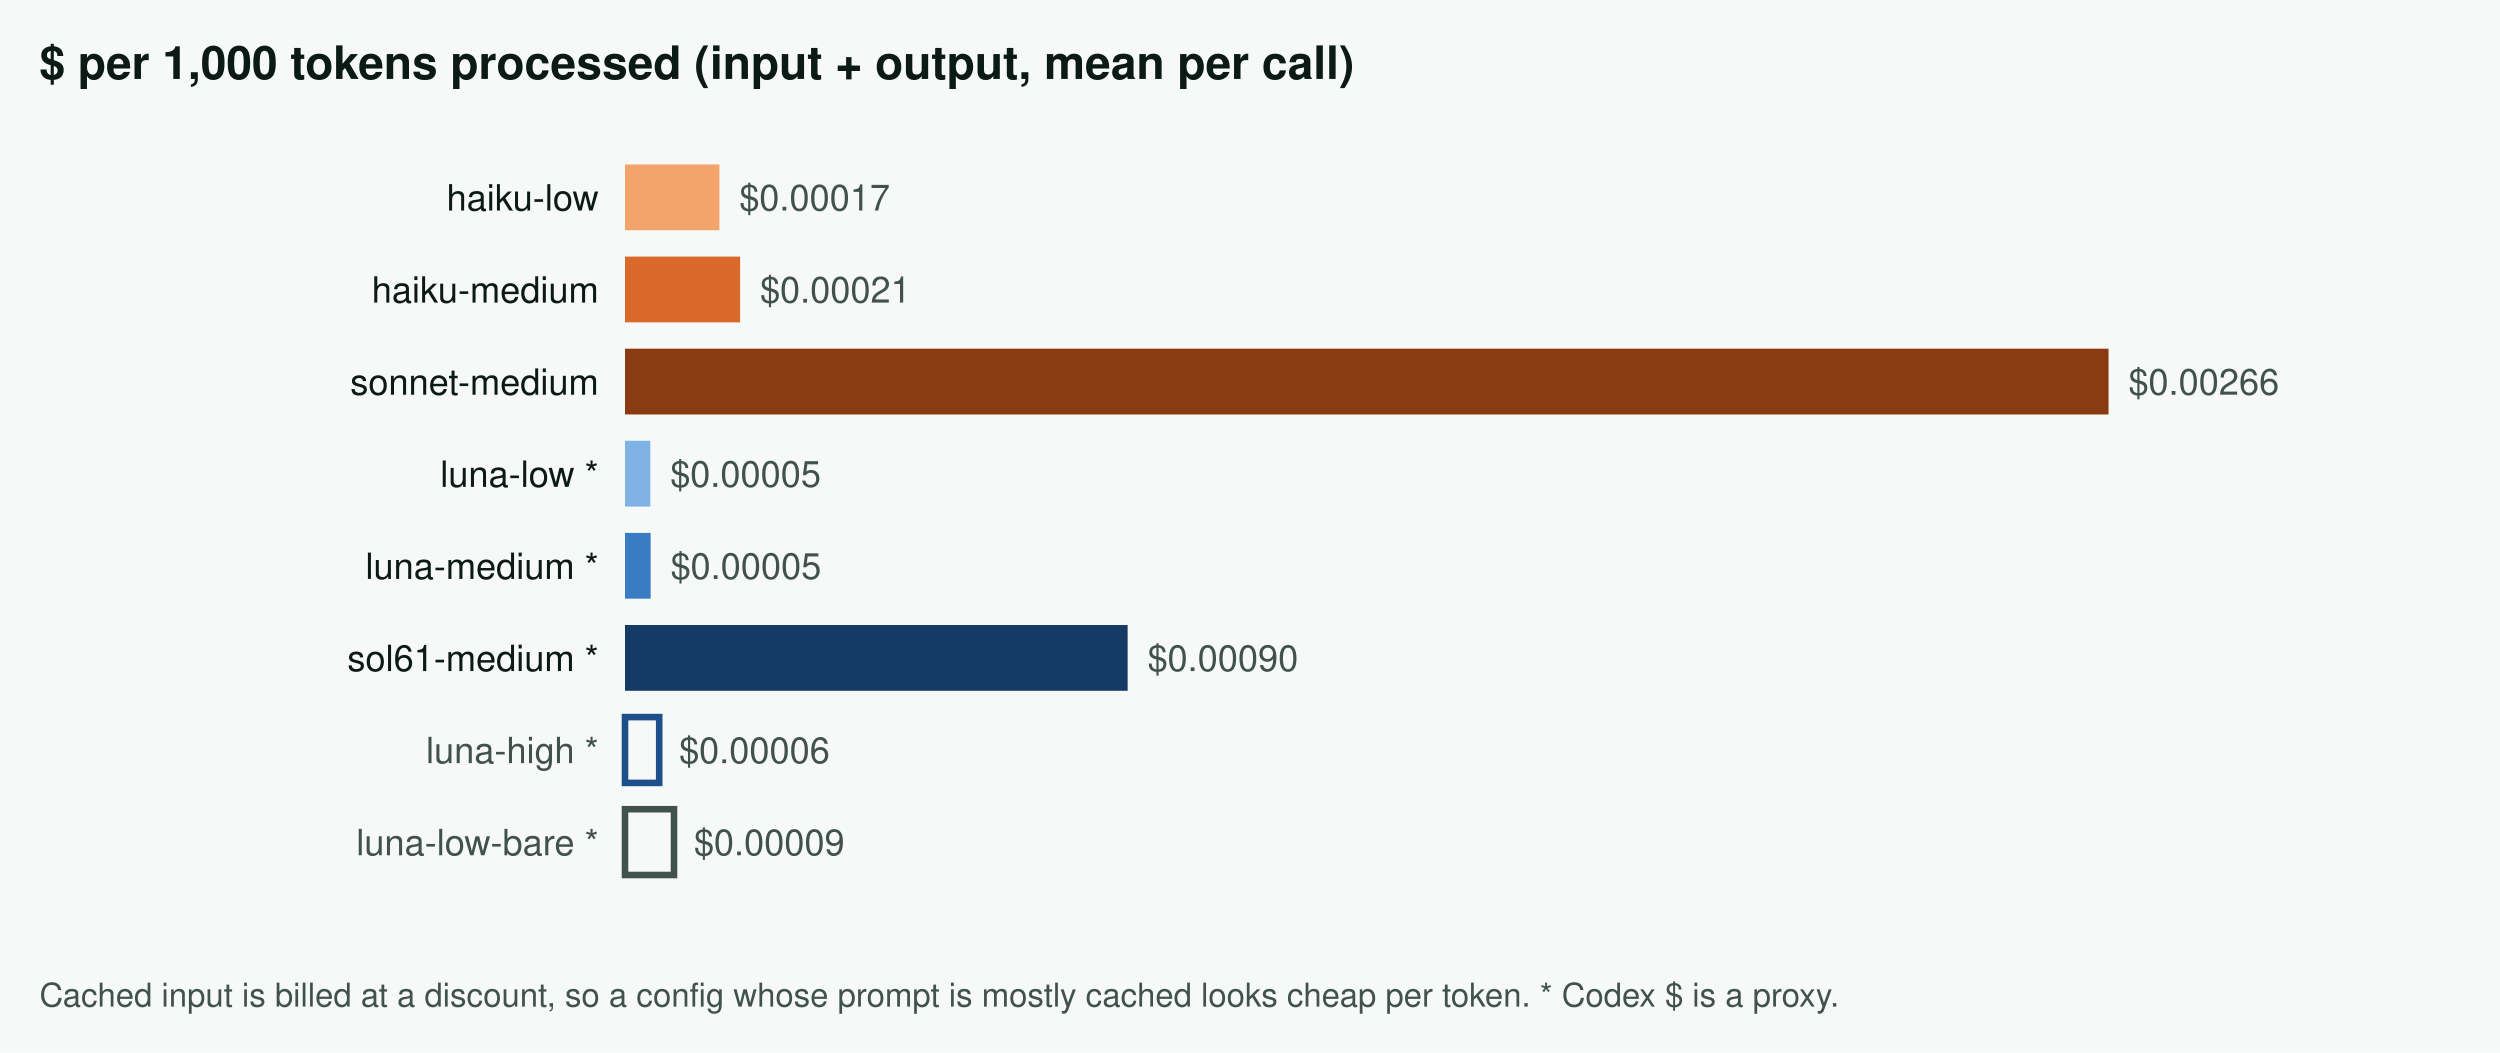
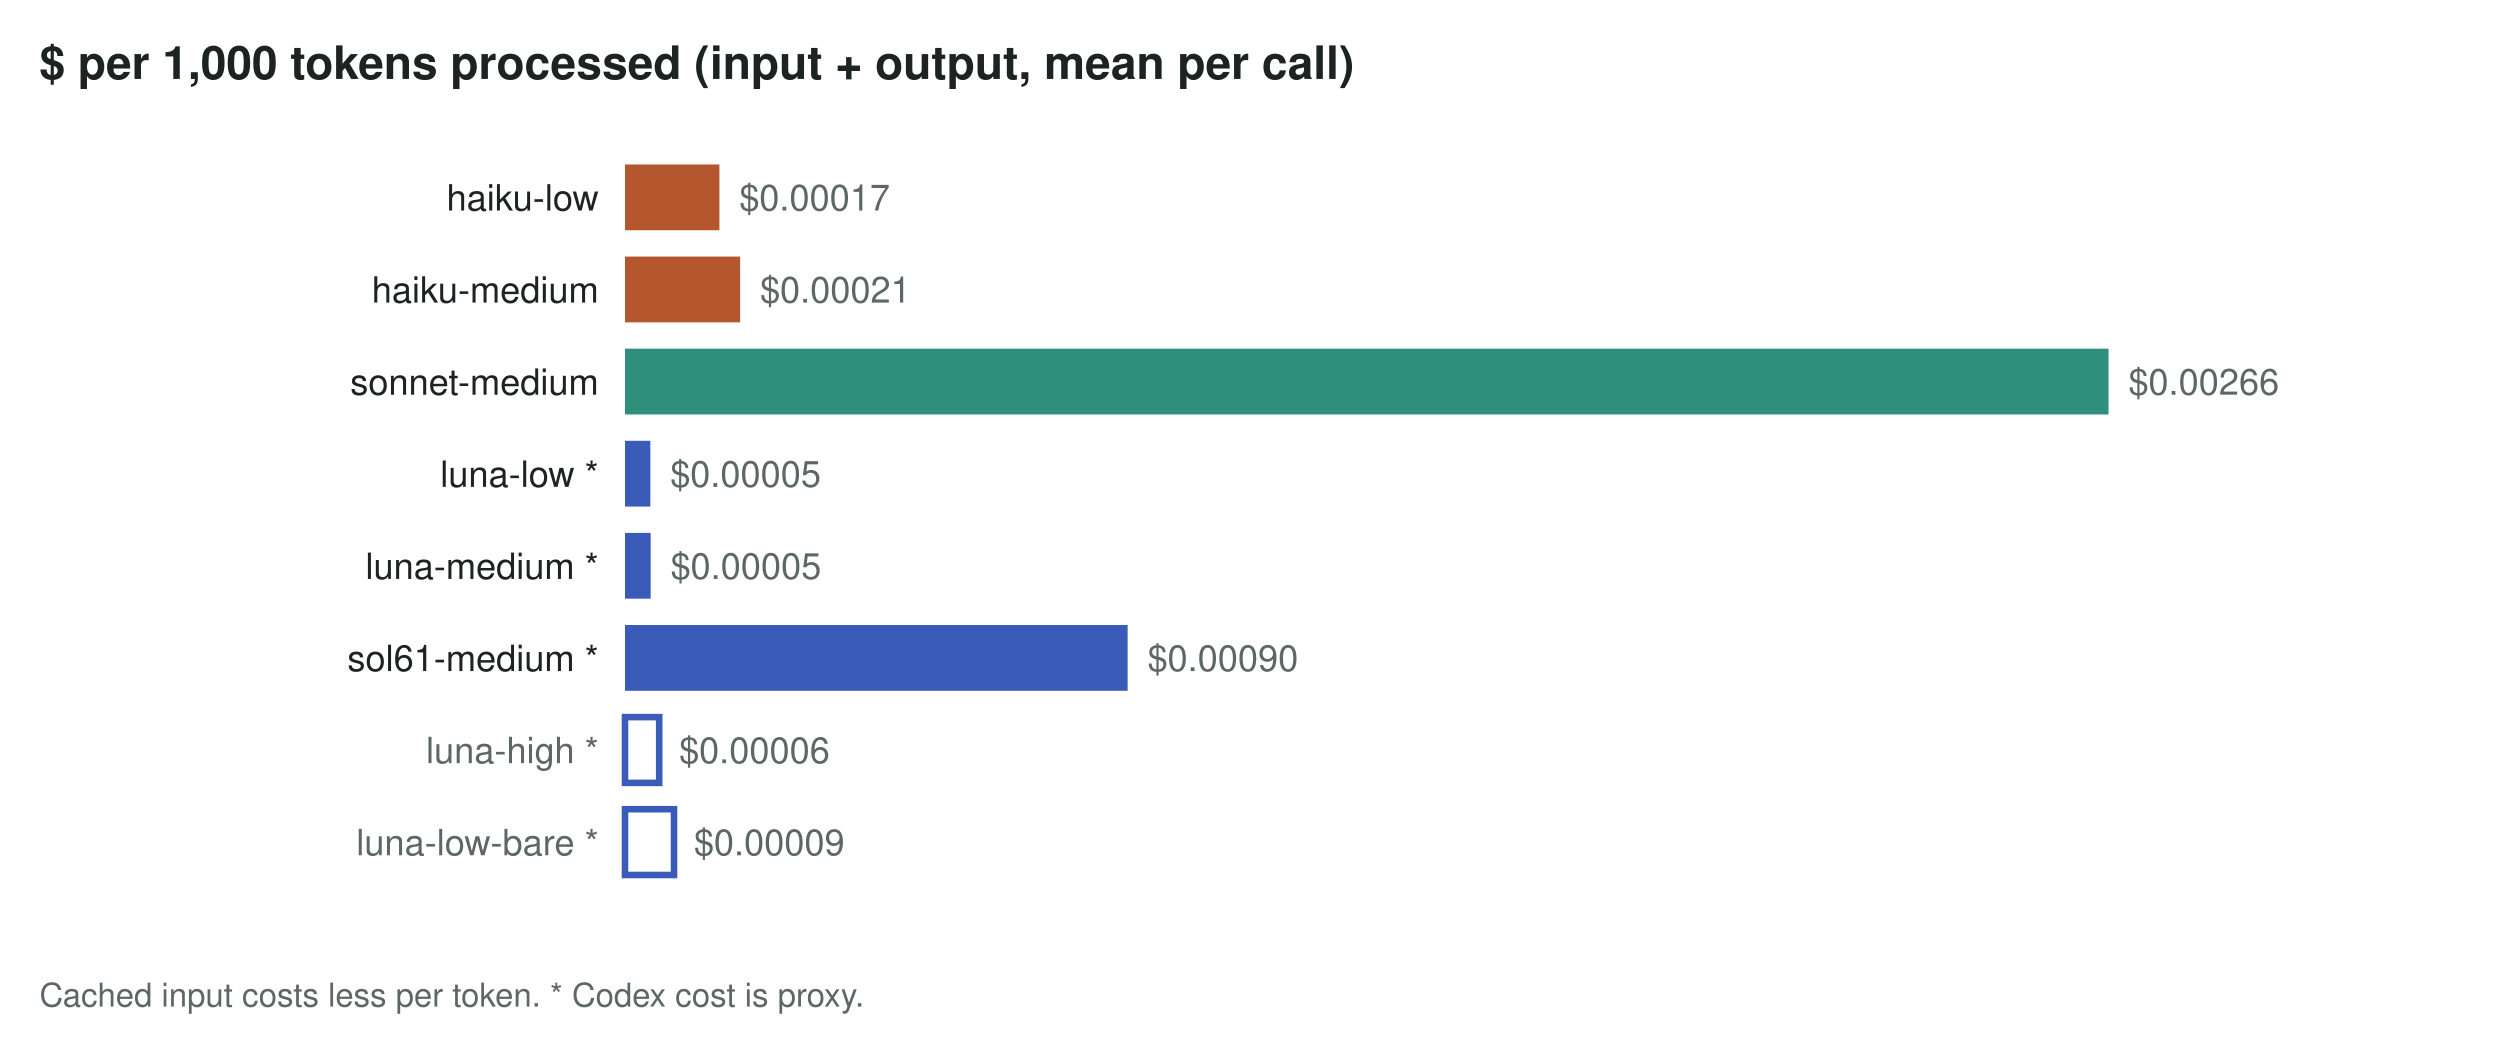
<svg xmlns="http://www.w3.org/2000/svg" viewBox="0 0 760 320" width="760" height="320" font-family="Hanken Grotesk, -apple-system, Segoe UI, Helvetica, Arial, sans-serif" font-size="12">
-   <rect width="760" height="320" fill="#f6f9f7" />
-   <text x="12.0" y="24.0" font-size="14" text-anchor="start" fill="#0c1a16" font-weight="600">$ per 1,000 tokens processed (input + output, mean per call)</text>
-   <rect x="190" y="50" width="28.7" height="20" fill="#f2a46b" stroke="#f2a46b" stroke-width="0" />
-   <text x="182.0" y="64.0" font-size="11" text-anchor="end" fill="#0c1a16" font-weight="normal">haiku-low</text>
-   <text x="224.7" y="64.0" font-size="11" text-anchor="start" fill="#40524b" font-weight="normal">$0.00017</text>
-   <rect x="190" y="78" width="35.0" height="20" fill="#d9692a" stroke="#d9692a" stroke-width="0" />
-   <text x="182.0" y="92.0" font-size="11" text-anchor="end" fill="#0c1a16" font-weight="normal">haiku-medium</text>
-   <text x="231.0" y="92.0" font-size="11" text-anchor="start" fill="#40524b" font-weight="normal">$0.00021</text>
-   <rect x="190" y="106" width="451.0" height="20" fill="#8a3b12" stroke="#8a3b12" stroke-width="0" />
-   <text x="182.0" y="120.0" font-size="11" text-anchor="end" fill="#0c1a16" font-weight="normal">sonnet-medium</text>
-   <text x="647.0" y="120.0" font-size="11" text-anchor="start" fill="#40524b" font-weight="normal">$0.00266</text>
-   <rect x="190" y="134" width="7.7" height="20" fill="#7fb2e5" stroke="#7fb2e5" stroke-width="0" />
-   <text x="182.0" y="148.0" font-size="11" text-anchor="end" fill="#0c1a16" font-weight="normal">luna-low *</text>
-   <text x="203.7" y="148.0" font-size="11" text-anchor="start" fill="#40524b" font-weight="normal">$0.00005</text>
-   <rect x="190" y="162" width="7.8" height="20" fill="#3a7cc4" stroke="#3a7cc4" stroke-width="0" />
-   <text x="182.0" y="176.0" font-size="11" text-anchor="end" fill="#0c1a16" font-weight="normal">luna-medium *</text>
-   <text x="203.8" y="176.0" font-size="11" text-anchor="start" fill="#40524b" font-weight="normal">$0.00005</text>
-   <rect x="190" y="190" width="152.8" height="20" fill="#163a66" stroke="#163a66" stroke-width="0" />
-   <text x="182.0" y="204.0" font-size="11" text-anchor="end" fill="#0c1a16" font-weight="normal">sol61-medium *</text>
-   <text x="348.8" y="204.0" font-size="11" text-anchor="start" fill="#40524b" font-weight="normal">$0.00090</text>
-   <rect x="190" y="218" width="10.4" height="20" fill="#f6f9f7" stroke="#1d4f8a" stroke-width="2" />
-   <text x="182.0" y="232.0" font-size="11" text-anchor="end" fill="#40524b" font-weight="normal">luna-high *</text>
-   <text x="206.4" y="232.0" font-size="11" text-anchor="start" fill="#40524b" font-weight="normal">$0.00006</text>
-   <rect x="190" y="246" width="14.9" height="20" fill="#f6f9f7" stroke="#40524b" stroke-width="2" />
-   <text x="182.0" y="260.0" font-size="11" text-anchor="end" fill="#40524b" font-weight="normal">luna-low-bare *</text>
-   <text x="210.9" y="260.0" font-size="11" text-anchor="start" fill="#40524b" font-weight="normal">$0.00009</text>
-   <text x="12.0" y="306.0" font-size="10" text-anchor="start" fill="#40524b" font-weight="normal">Cached input is billed at a discount, so a config whose prompt is mostly cached looks cheap per token. * Codex $ is a proxy.</text>
+   <rect width="760" height="320" fill="var(--panel,#ffffff)" />
+   <text x="12.0" y="24.0" font-size="14" text-anchor="start" style="fill:var(--fg,#1d2321)" font-weight="600">$ per 1,000 tokens processed (input + output, mean per call)</text>
+   <rect x="190" y="50" width="28.7" height="20" fill="var(--claude,#b4572e)" stroke="var(--claude,#b4572e)" stroke-width="0" />
+   <text x="182.0" y="64.0" font-size="11" text-anchor="end" style="fill:var(--fg,#1d2321)" font-weight="normal">haiku-low</text>
+   <text x="224.7" y="64.0" font-size="11" text-anchor="start" style="fill:var(--muted,#5d6763)" font-weight="normal">$0.00017</text>
+   <rect x="190" y="78" width="35.0" height="20" fill="var(--claude,#b4572e)" stroke="var(--claude,#b4572e)" stroke-width="0" />
+   <text x="182.0" y="92.0" font-size="11" text-anchor="end" style="fill:var(--fg,#1d2321)" font-weight="normal">haiku-medium</text>
+   <text x="231.0" y="92.0" font-size="11" text-anchor="start" style="fill:var(--muted,#5d6763)" font-weight="normal">$0.00021</text>
+   <rect x="190" y="106" width="451.0" height="20" fill="var(--sonnet,#2f8f7d)" stroke="var(--sonnet,#2f8f7d)" stroke-width="0" />
+   <text x="182.0" y="120.0" font-size="11" text-anchor="end" style="fill:var(--fg,#1d2321)" font-weight="normal">sonnet-medium</text>
+   <text x="647.0" y="120.0" font-size="11" text-anchor="start" style="fill:var(--muted,#5d6763)" font-weight="normal">$0.00266</text>
+   <rect x="190" y="134" width="7.7" height="20" fill="var(--codex,#3a5bb8)" stroke="var(--codex,#3a5bb8)" stroke-width="0" />
+   <text x="182.0" y="148.0" font-size="11" text-anchor="end" style="fill:var(--fg,#1d2321)" font-weight="normal">luna-low *</text>
+   <text x="203.7" y="148.0" font-size="11" text-anchor="start" style="fill:var(--muted,#5d6763)" font-weight="normal">$0.00005</text>
+   <rect x="190" y="162" width="7.8" height="20" fill="var(--codex,#3a5bb8)" stroke="var(--codex,#3a5bb8)" stroke-width="0" />
+   <text x="182.0" y="176.0" font-size="11" text-anchor="end" style="fill:var(--fg,#1d2321)" font-weight="normal">luna-medium *</text>
+   <text x="203.8" y="176.0" font-size="11" text-anchor="start" style="fill:var(--muted,#5d6763)" font-weight="normal">$0.00005</text>
+   <rect x="190" y="190" width="152.8" height="20" fill="var(--codex,#3a5bb8)" stroke="var(--codex,#3a5bb8)" stroke-width="0" />
+   <text x="182.0" y="204.0" font-size="11" text-anchor="end" style="fill:var(--fg,#1d2321)" font-weight="normal">sol61-medium *</text>
+   <text x="348.8" y="204.0" font-size="11" text-anchor="start" style="fill:var(--muted,#5d6763)" font-weight="normal">$0.00090</text>
+   <rect x="190" y="218" width="10.4" height="20" fill="var(--panel,#ffffff)" stroke="var(--codex,#3a5bb8)" stroke-width="2" />
+   <text x="182.0" y="232.0" font-size="11" text-anchor="end" style="fill:var(--muted,#5d6763)" font-weight="normal">luna-high *</text>
+   <text x="206.4" y="232.0" font-size="11" text-anchor="start" style="fill:var(--muted,#5d6763)" font-weight="normal">$0.00006</text>
+   <rect x="190" y="246" width="14.9" height="20" fill="var(--panel,#ffffff)" stroke="var(--codex,#3a5bb8)" stroke-width="2" />
+   <text x="182.0" y="260.0" font-size="11" text-anchor="end" style="fill:var(--muted,#5d6763)" font-weight="normal">luna-low-bare *</text>
+   <text x="210.9" y="260.0" font-size="11" text-anchor="start" style="fill:var(--muted,#5d6763)" font-weight="normal">$0.00009</text>
+   <text x="12.0" y="306.0" font-size="10" text-anchor="start" style="fill:var(--muted,#5d6763)" font-weight="normal">Cached input costs less per token. * Codex cost is proxy.</text>
</svg>
